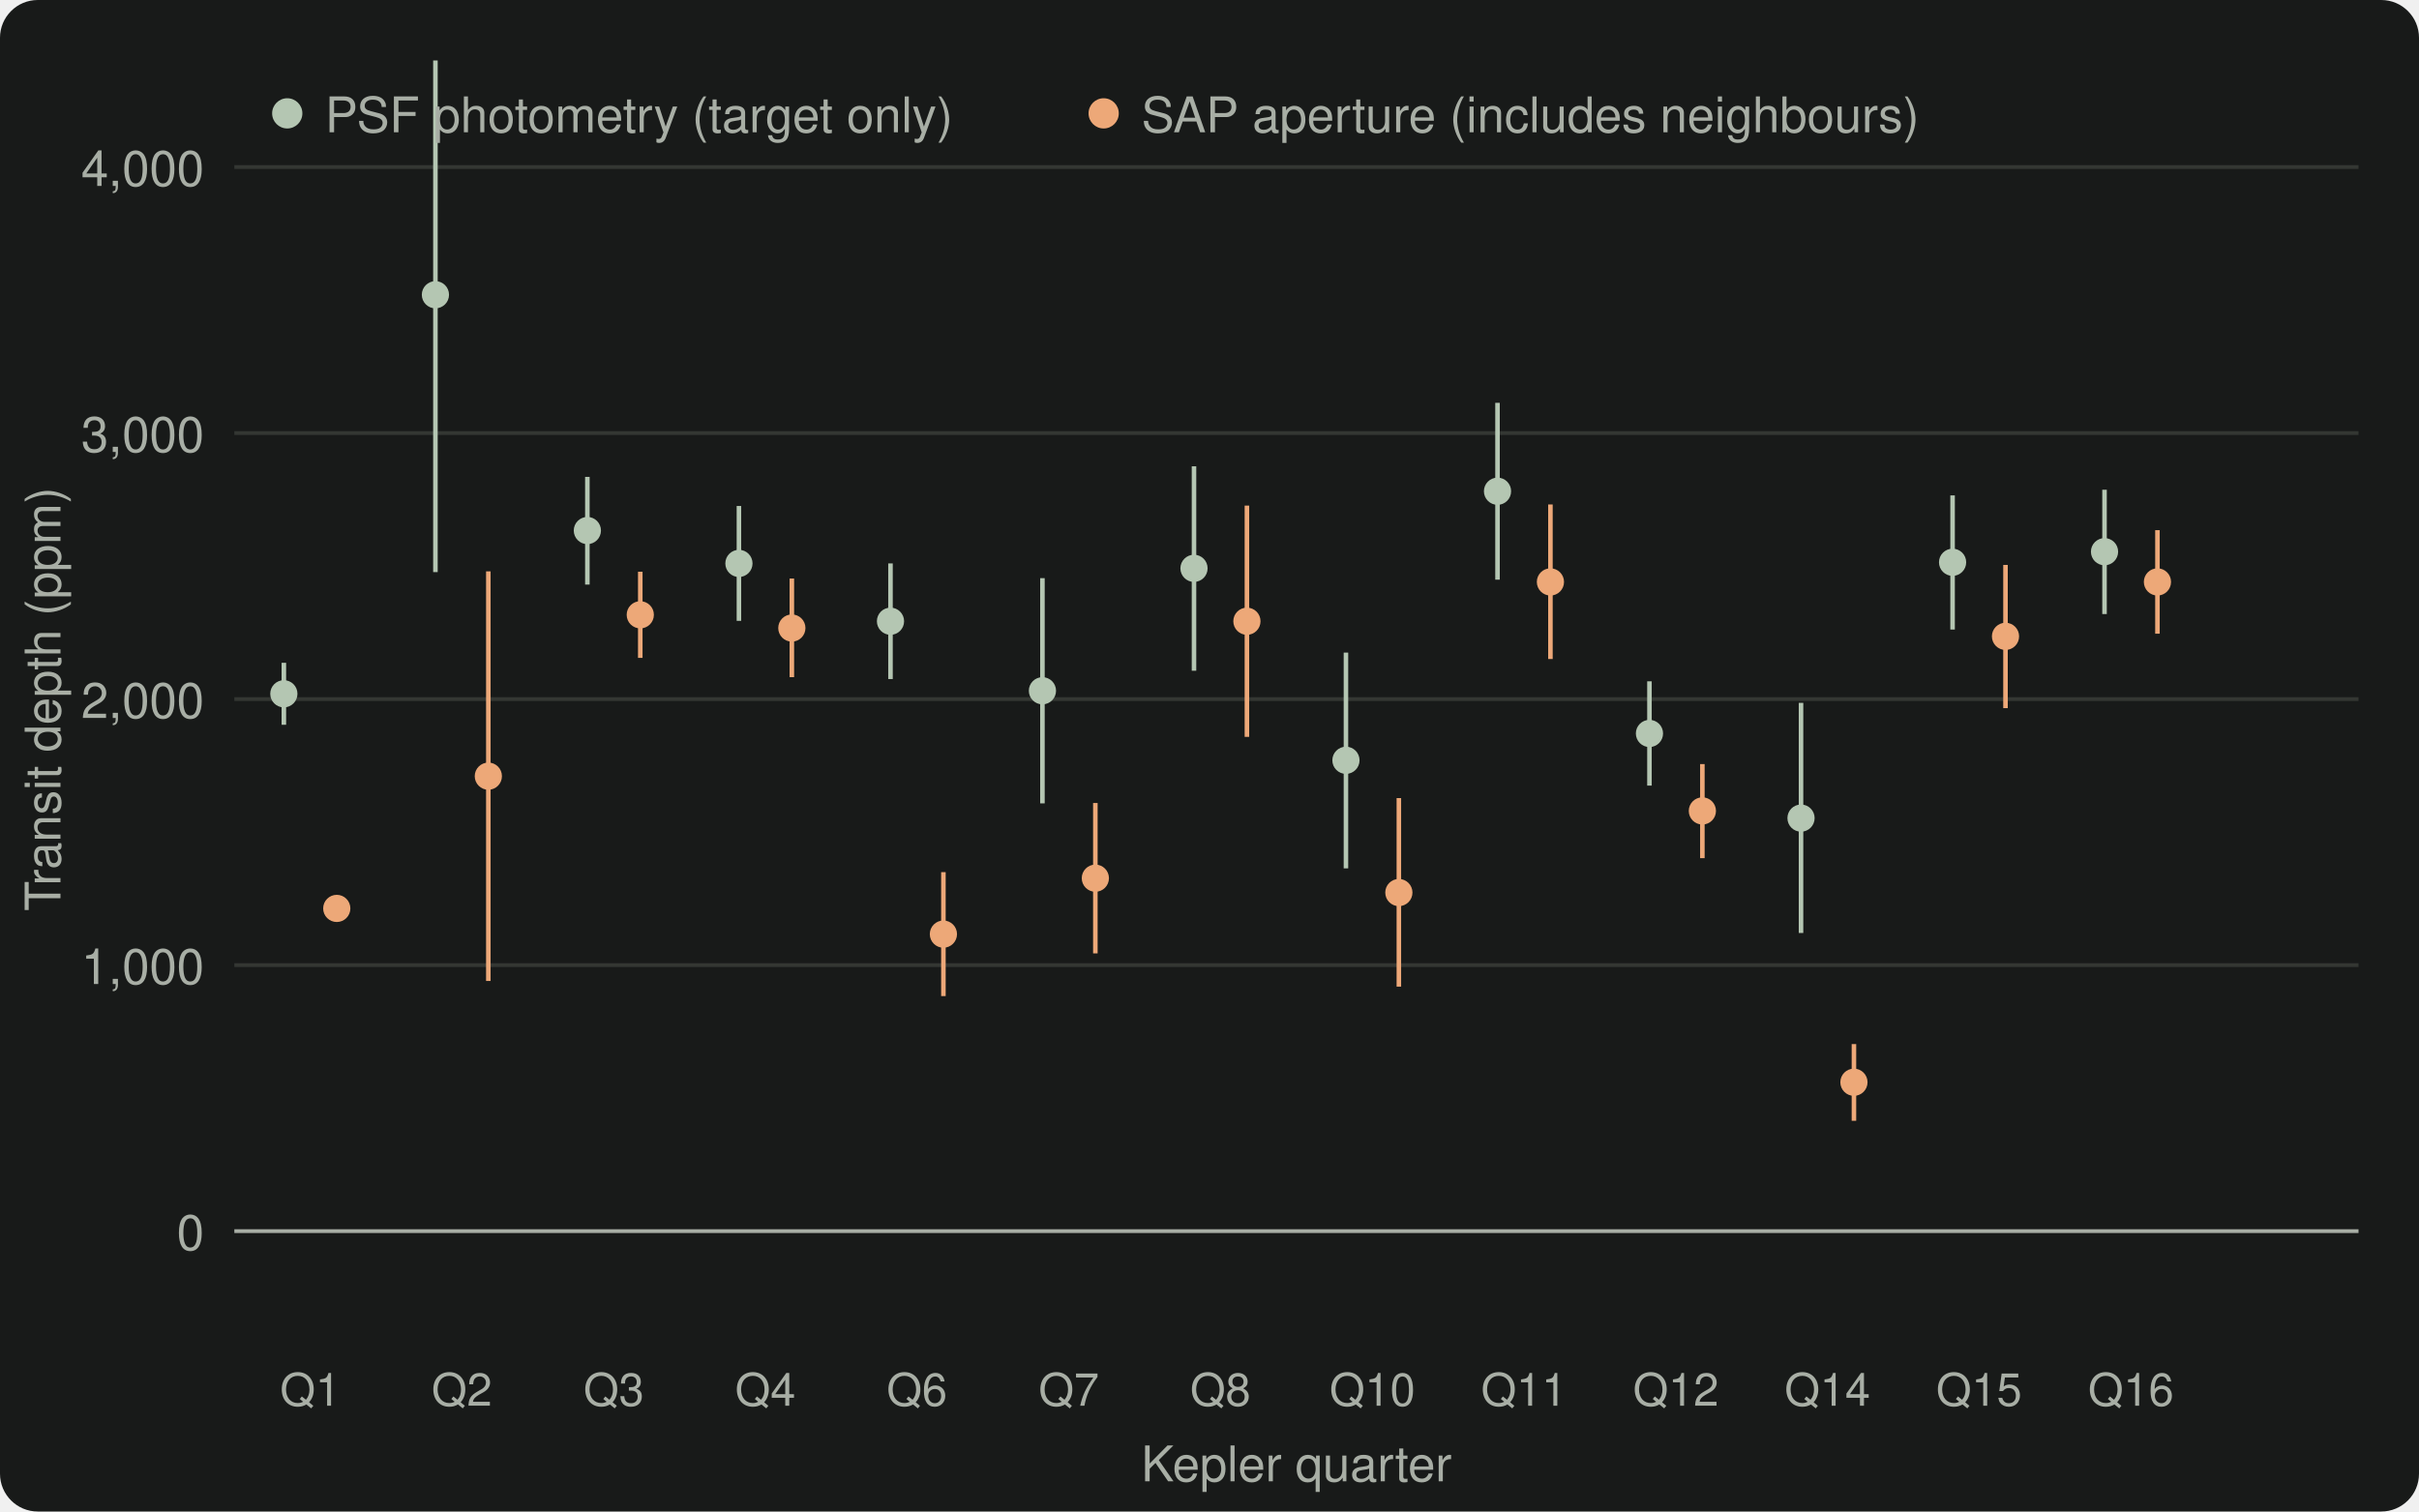
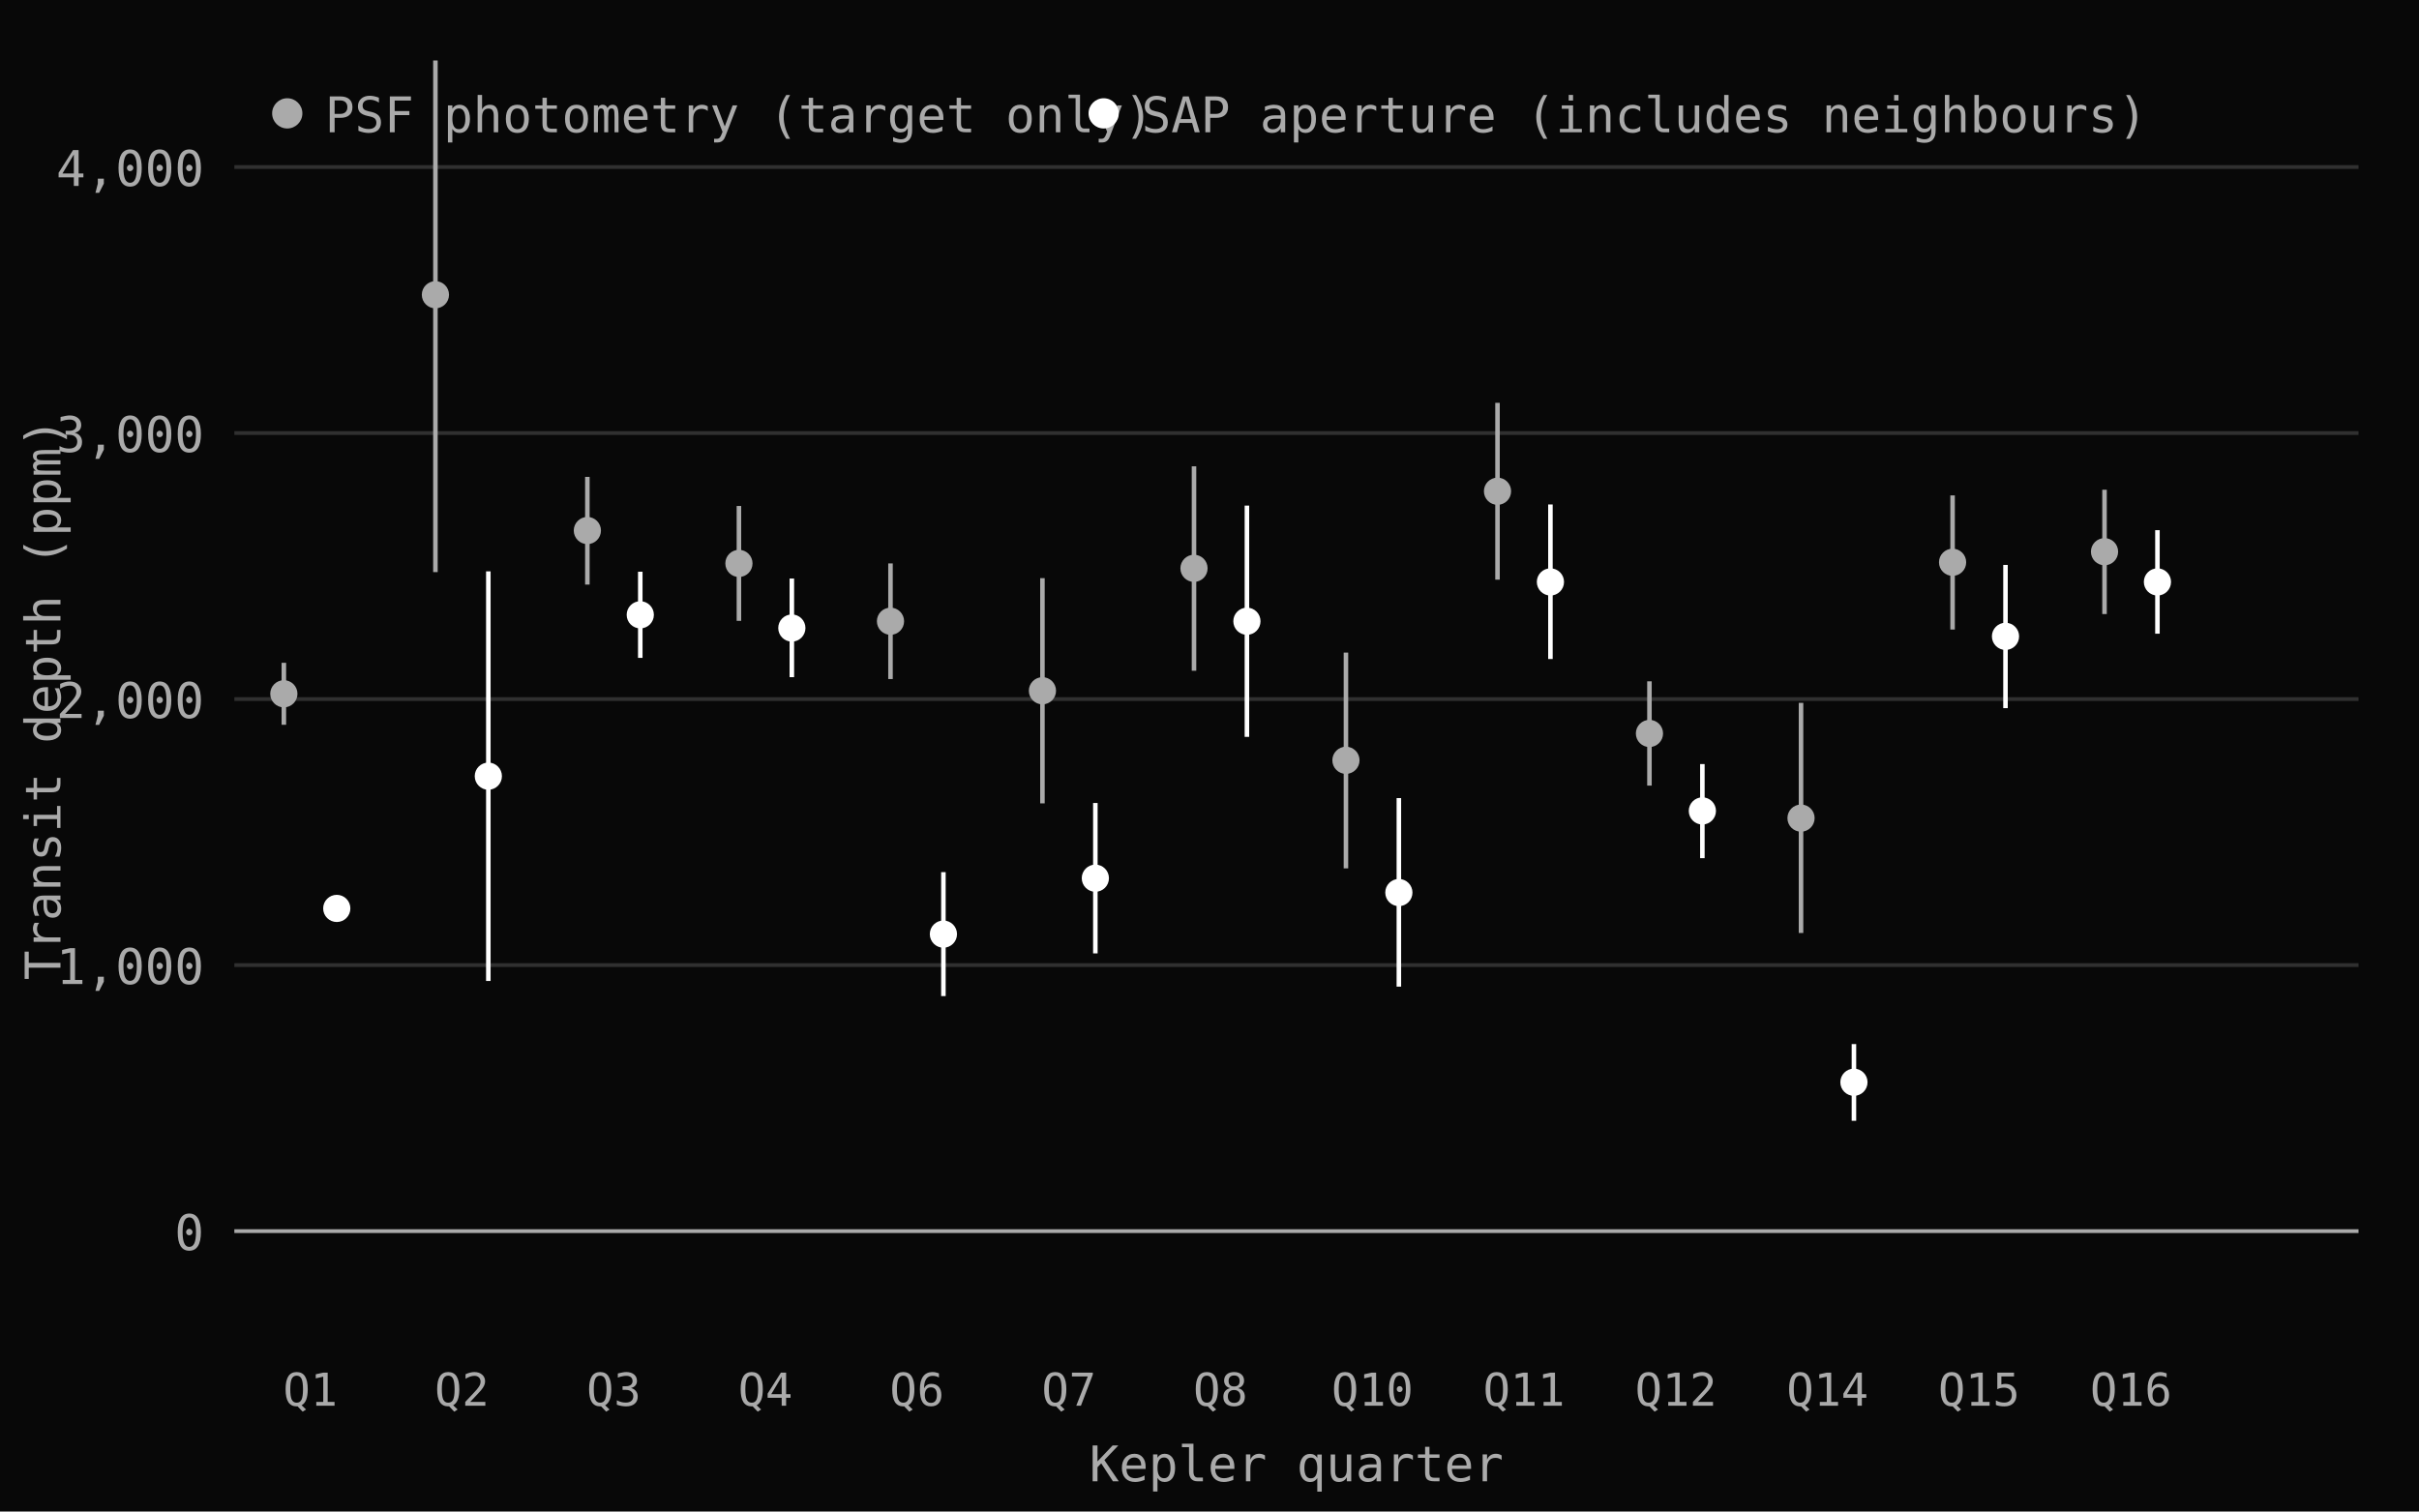
<svg xmlns="http://www.w3.org/2000/svg" viewBox="0 0 640 400" role="img" aria-labelledby="t d">
-   <rect width="640" height="400" fill="#181a19" rx="10" />
-   <line x1="62.0" y1="325.8" x2="624.0" y2="325.8" stroke="#a8aea5" stroke-width="1" />
-   <text x="54.0" y="330.8" font-size="13" fill="#a8aea5" text-anchor="end" font-weight="400" font-family="Helvetica Neue,Helvetica,sans-serif">0</text>
-   <line x1="62.0" y1="255.4" x2="624.0" y2="255.4" stroke="#343733" stroke-width="1" />
-   <text x="54.0" y="260.4" font-size="13" fill="#a8aea5" text-anchor="end" font-weight="400" font-family="Helvetica Neue,Helvetica,sans-serif">1,000</text>
-   <line x1="62.0" y1="185.0" x2="624.0" y2="185.0" stroke="#343733" stroke-width="1" />
-   <text x="54.0" y="190.0" font-size="13" fill="#a8aea5" text-anchor="end" font-weight="400" font-family="Helvetica Neue,Helvetica,sans-serif">2,000</text>
-   <line x1="62.0" y1="114.6" x2="624.0" y2="114.6" stroke="#343733" stroke-width="1" />
-   <text x="54.0" y="119.6" font-size="13" fill="#a8aea5" text-anchor="end" font-weight="400" font-family="Helvetica Neue,Helvetica,sans-serif">3,000</text>
-   <line x1="62.0" y1="44.2" x2="624.0" y2="44.2" stroke="#343733" stroke-width="1" />
-   <text x="54.0" y="49.2" font-size="13" fill="#a8aea5" text-anchor="end" font-weight="400" font-family="Helvetica Neue,Helvetica,sans-serif">4,000</text>
-   <text x="16.0" y="185.0" font-size="13" fill="#a8aea5" text-anchor="middle" font-weight="400" font-family="Helvetica Neue,Helvetica,sans-serif" transform="rotate(-90 16.0 185.0)">Transit depth (ppm)</text>
-   <text x="343.0" y="392.0" font-size="13" fill="#a8aea5" text-anchor="middle" font-weight="400" font-family="Helvetica Neue,Helvetica,sans-serif">Kepler quarter</text>
-   <line x1="75.1" y1="175.4" x2="75.1" y2="191.8" stroke="#b4c6b2" stroke-width="1.2" />
-   <circle cx="75.1" cy="183.6" r="3.6" fill="#b4c6b2" stroke="none" stroke-width="1" opacity="1" />
-   <line x1="89.1" y1="238.8" x2="89.1" y2="242.1" stroke="#eda878" stroke-width="1.2" />
-   <circle cx="89.1" cy="240.4" r="3.6" fill="#eda878" stroke="none" stroke-width="1" opacity="1" />
-   <text x="82.1" y="372.0" font-size="12" fill="#a8aea5" text-anchor="middle" font-weight="400" font-family="Helvetica Neue,Helvetica,sans-serif">Q1</text>
-   <line x1="115.2" y1="16.0" x2="115.2" y2="151.4" stroke="#b4c6b2" stroke-width="1.2" />
-   <circle cx="115.2" cy="78.0" r="3.6" fill="#b4c6b2" stroke="none" stroke-width="1" opacity="1" />
-   <line x1="129.2" y1="151.2" x2="129.2" y2="259.6" stroke="#eda878" stroke-width="1.2" />
-   <circle cx="129.2" cy="205.4" r="3.6" fill="#eda878" stroke="none" stroke-width="1" opacity="1" />
-   <text x="122.2" y="372.0" font-size="12" fill="#a8aea5" text-anchor="middle" font-weight="400" font-family="Helvetica Neue,Helvetica,sans-serif">Q2</text>
-   <line x1="155.4" y1="126.2" x2="155.4" y2="154.7" stroke="#b4c6b2" stroke-width="1.2" />
-   <circle cx="155.4" cy="140.4" r="3.6" fill="#b4c6b2" stroke="none" stroke-width="1" opacity="1" />
-   <line x1="169.4" y1="151.3" x2="169.4" y2="174.1" stroke="#eda878" stroke-width="1.2" />
-   <circle cx="169.4" cy="162.7" r="3.6" fill="#eda878" stroke="none" stroke-width="1" opacity="1" />
-   <text x="162.4" y="372.0" font-size="12" fill="#a8aea5" text-anchor="middle" font-weight="400" font-family="Helvetica Neue,Helvetica,sans-serif">Q3</text>
-   <line x1="195.5" y1="133.9" x2="195.5" y2="164.3" stroke="#b4c6b2" stroke-width="1.2" />
-   <circle cx="195.5" cy="149.1" r="3.6" fill="#b4c6b2" stroke="none" stroke-width="1" opacity="1" />
-   <line x1="209.5" y1="153.1" x2="209.5" y2="179.2" stroke="#eda878" stroke-width="1.2" />
-   <circle cx="209.5" cy="166.2" r="3.6" fill="#eda878" stroke="none" stroke-width="1" opacity="1" />
-   <text x="202.5" y="372.0" font-size="12" fill="#a8aea5" text-anchor="middle" font-weight="400" font-family="Helvetica Neue,Helvetica,sans-serif">Q4</text>
-   <line x1="235.6" y1="149.1" x2="235.6" y2="179.7" stroke="#b4c6b2" stroke-width="1.2" />
-   <circle cx="235.6" cy="164.4" r="3.6" fill="#b4c6b2" stroke="none" stroke-width="1" opacity="1" />
-   <line x1="249.6" y1="230.8" x2="249.6" y2="263.6" stroke="#eda878" stroke-width="1.2" />
-   <circle cx="249.6" cy="247.2" r="3.6" fill="#eda878" stroke="none" stroke-width="1" opacity="1" />
-   <text x="242.6" y="372.0" font-size="12" fill="#a8aea5" text-anchor="middle" font-weight="400" font-family="Helvetica Neue,Helvetica,sans-serif">Q6</text>
-   <line x1="275.8" y1="153.0" x2="275.8" y2="212.6" stroke="#b4c6b2" stroke-width="1.2" />
-   <circle cx="275.8" cy="182.8" r="3.6" fill="#b4c6b2" stroke="none" stroke-width="1" opacity="1" />
-   <line x1="289.8" y1="212.5" x2="289.8" y2="252.3" stroke="#eda878" stroke-width="1.2" />
-   <circle cx="289.8" cy="232.4" r="3.6" fill="#eda878" stroke="none" stroke-width="1" opacity="1" />
-   <text x="282.8" y="372.0" font-size="12" fill="#a8aea5" text-anchor="middle" font-weight="400" font-family="Helvetica Neue,Helvetica,sans-serif">Q7</text>
-   <line x1="315.9" y1="123.4" x2="315.9" y2="177.5" stroke="#b4c6b2" stroke-width="1.2" />
-   <circle cx="315.9" cy="150.4" r="3.6" fill="#b4c6b2" stroke="none" stroke-width="1" opacity="1" />
-   <line x1="329.9" y1="133.8" x2="329.9" y2="195.0" stroke="#eda878" stroke-width="1.2" />
-   <circle cx="329.9" cy="164.4" r="3.6" fill="#eda878" stroke="none" stroke-width="1" opacity="1" />
-   <text x="322.9" y="372.0" font-size="12" fill="#a8aea5" text-anchor="middle" font-weight="400" font-family="Helvetica Neue,Helvetica,sans-serif">Q8</text>
-   <line x1="356.1" y1="172.7" x2="356.1" y2="229.8" stroke="#b4c6b2" stroke-width="1.2" />
-   <circle cx="356.1" cy="201.2" r="3.6" fill="#b4c6b2" stroke="none" stroke-width="1" opacity="1" />
-   <line x1="370.1" y1="211.2" x2="370.1" y2="261.1" stroke="#eda878" stroke-width="1.2" />
-   <circle cx="370.1" cy="236.2" r="3.6" fill="#eda878" stroke="none" stroke-width="1" opacity="1" />
-   <text x="363.1" y="372.0" font-size="12" fill="#a8aea5" text-anchor="middle" font-weight="400" font-family="Helvetica Neue,Helvetica,sans-serif">Q10</text>
-   <line x1="396.2" y1="106.6" x2="396.2" y2="153.4" stroke="#b4c6b2" stroke-width="1.2" />
-   <circle cx="396.2" cy="130.0" r="3.6" fill="#b4c6b2" stroke="none" stroke-width="1" opacity="1" />
-   <line x1="410.2" y1="133.5" x2="410.2" y2="174.4" stroke="#eda878" stroke-width="1.2" />
-   <circle cx="410.2" cy="154.0" r="3.6" fill="#eda878" stroke="none" stroke-width="1" opacity="1" />
-   <text x="403.2" y="372.0" font-size="12" fill="#a8aea5" text-anchor="middle" font-weight="400" font-family="Helvetica Neue,Helvetica,sans-serif">Q11</text>
-   <line x1="436.4" y1="180.3" x2="436.4" y2="207.9" stroke="#b4c6b2" stroke-width="1.2" />
-   <circle cx="436.4" cy="194.1" r="3.6" fill="#b4c6b2" stroke="none" stroke-width="1" opacity="1" />
-   <line x1="450.4" y1="202.2" x2="450.4" y2="227.1" stroke="#eda878" stroke-width="1.2" />
-   <circle cx="450.4" cy="214.6" r="3.6" fill="#eda878" stroke="none" stroke-width="1" opacity="1" />
-   <text x="443.4" y="372.0" font-size="12" fill="#a8aea5" text-anchor="middle" font-weight="400" font-family="Helvetica Neue,Helvetica,sans-serif">Q12</text>
-   <line x1="476.5" y1="186.0" x2="476.5" y2="246.9" stroke="#b4c6b2" stroke-width="1.2" />
-   <circle cx="476.5" cy="216.5" r="3.6" fill="#b4c6b2" stroke="none" stroke-width="1" opacity="1" />
-   <line x1="490.5" y1="276.3" x2="490.5" y2="296.6" stroke="#eda878" stroke-width="1.2" />
-   <circle cx="490.5" cy="286.4" r="3.6" fill="#eda878" stroke="none" stroke-width="1" opacity="1" />
-   <text x="483.5" y="372.0" font-size="12" fill="#a8aea5" text-anchor="middle" font-weight="400" font-family="Helvetica Neue,Helvetica,sans-serif">Q14</text>
-   <line x1="516.6" y1="131.1" x2="516.6" y2="166.6" stroke="#b4c6b2" stroke-width="1.2" />
-   <circle cx="516.6" cy="148.8" r="3.6" fill="#b4c6b2" stroke="none" stroke-width="1" opacity="1" />
-   <line x1="530.6" y1="149.5" x2="530.6" y2="187.4" stroke="#eda878" stroke-width="1.2" />
-   <circle cx="530.6" cy="168.4" r="3.6" fill="#eda878" stroke="none" stroke-width="1" opacity="1" />
-   <text x="523.6" y="372.0" font-size="12" fill="#a8aea5" text-anchor="middle" font-weight="400" font-family="Helvetica Neue,Helvetica,sans-serif">Q15</text>
-   <line x1="556.8" y1="129.6" x2="556.8" y2="162.5" stroke="#b4c6b2" stroke-width="1.2" />
-   <circle cx="556.8" cy="146.0" r="3.6" fill="#b4c6b2" stroke="none" stroke-width="1" opacity="1" />
-   <line x1="570.8" y1="140.3" x2="570.8" y2="167.7" stroke="#eda878" stroke-width="1.2" />
-   <circle cx="570.8" cy="154.0" r="3.6" fill="#eda878" stroke="none" stroke-width="1" opacity="1" />
-   <text x="563.8" y="372.0" font-size="12" fill="#a8aea5" text-anchor="middle" font-weight="400" font-family="Helvetica Neue,Helvetica,sans-serif">Q16</text>
-   <circle cx="76.0" cy="30.0" r="4" fill="#b4c6b2" stroke="none" stroke-width="1" opacity="1" />
-   <text x="86.0" y="35.0" font-size="13" fill="#a8aea5" text-anchor="start" font-weight="400" font-family="Helvetica Neue,Helvetica,sans-serif">PSF photometry (target only)</text>
-   <circle cx="292.0" cy="30.0" r="4" fill="#eda878" stroke="none" stroke-width="1" opacity="1" />
-   <text x="302.0" y="35.0" font-size="13" fill="#a8aea5" text-anchor="start" font-weight="400" font-family="Helvetica Neue,Helvetica,sans-serif">SAP aperture (includes neighbours)</text>
+   <rect width="640" height="400" fill="#080808" rx="0" />
+   <line x1="62.0" y1="325.8" x2="624.0" y2="325.8" stroke="#aaaaaa" stroke-width="1" />
+   <text x="54.0" y="330.8" font-size="13" fill="#aaaaaa" text-anchor="end" font-weight="400" font-family="IBM Plex Mono,monospace">0</text>
+   <line x1="62.0" y1="255.4" x2="624.0" y2="255.4" stroke="#303030" stroke-width="1" />
+   <text x="54.0" y="260.4" font-size="13" fill="#aaaaaa" text-anchor="end" font-weight="400" font-family="IBM Plex Mono,monospace">1,000</text>
+   <line x1="62.0" y1="185.0" x2="624.0" y2="185.0" stroke="#303030" stroke-width="1" />
+   <text x="54.0" y="190.0" font-size="13" fill="#aaaaaa" text-anchor="end" font-weight="400" font-family="IBM Plex Mono,monospace">2,000</text>
+   <line x1="62.0" y1="114.6" x2="624.0" y2="114.6" stroke="#303030" stroke-width="1" />
+   <text x="54.0" y="119.6" font-size="13" fill="#aaaaaa" text-anchor="end" font-weight="400" font-family="IBM Plex Mono,monospace">3,000</text>
+   <line x1="62.0" y1="44.2" x2="624.0" y2="44.2" stroke="#303030" stroke-width="1" />
+   <text x="54.0" y="49.2" font-size="13" fill="#aaaaaa" text-anchor="end" font-weight="400" font-family="IBM Plex Mono,monospace">4,000</text>
+   <text x="16.0" y="185.0" font-size="13" fill="#aaaaaa" text-anchor="middle" font-weight="400" font-family="IBM Plex Mono,monospace" transform="rotate(-90 16.0 185.0)">Transit depth (ppm)</text>
+   <text x="343.0" y="392.0" font-size="13" fill="#aaaaaa" text-anchor="middle" font-weight="400" font-family="IBM Plex Mono,monospace">Kepler quarter</text>
+   <line x1="75.1" y1="175.4" x2="75.1" y2="191.8" stroke="#aaaaaa" stroke-width="1.2" />
+   <circle cx="75.1" cy="183.6" r="3.6" fill="#aaaaaa" stroke="none" stroke-width="1" opacity="1" />
+   <line x1="89.1" y1="238.8" x2="89.1" y2="242.1" stroke="#ffffff" stroke-width="1.2" />
+   <circle cx="89.1" cy="240.4" r="3.6" fill="#ffffff" stroke="none" stroke-width="1" opacity="1" />
+   <text x="82.1" y="372.0" font-size="12" fill="#aaaaaa" text-anchor="middle" font-weight="400" font-family="IBM Plex Mono,monospace">Q1</text>
+   <line x1="115.2" y1="16.0" x2="115.2" y2="151.4" stroke="#aaaaaa" stroke-width="1.2" />
+   <circle cx="115.2" cy="78.0" r="3.6" fill="#aaaaaa" stroke="none" stroke-width="1" opacity="1" />
+   <line x1="129.2" y1="151.2" x2="129.2" y2="259.6" stroke="#ffffff" stroke-width="1.2" />
+   <circle cx="129.2" cy="205.4" r="3.6" fill="#ffffff" stroke="none" stroke-width="1" opacity="1" />
+   <text x="122.2" y="372.0" font-size="12" fill="#aaaaaa" text-anchor="middle" font-weight="400" font-family="IBM Plex Mono,monospace">Q2</text>
+   <line x1="155.4" y1="126.2" x2="155.4" y2="154.7" stroke="#aaaaaa" stroke-width="1.2" />
+   <circle cx="155.4" cy="140.4" r="3.6" fill="#aaaaaa" stroke="none" stroke-width="1" opacity="1" />
+   <line x1="169.4" y1="151.3" x2="169.4" y2="174.1" stroke="#ffffff" stroke-width="1.2" />
+   <circle cx="169.4" cy="162.7" r="3.6" fill="#ffffff" stroke="none" stroke-width="1" opacity="1" />
+   <text x="162.4" y="372.0" font-size="12" fill="#aaaaaa" text-anchor="middle" font-weight="400" font-family="IBM Plex Mono,monospace">Q3</text>
+   <line x1="195.5" y1="133.9" x2="195.5" y2="164.3" stroke="#aaaaaa" stroke-width="1.2" />
+   <circle cx="195.5" cy="149.1" r="3.6" fill="#aaaaaa" stroke="none" stroke-width="1" opacity="1" />
+   <line x1="209.5" y1="153.1" x2="209.5" y2="179.2" stroke="#ffffff" stroke-width="1.2" />
+   <circle cx="209.5" cy="166.2" r="3.6" fill="#ffffff" stroke="none" stroke-width="1" opacity="1" />
+   <text x="202.5" y="372.0" font-size="12" fill="#aaaaaa" text-anchor="middle" font-weight="400" font-family="IBM Plex Mono,monospace">Q4</text>
+   <line x1="235.6" y1="149.1" x2="235.6" y2="179.7" stroke="#aaaaaa" stroke-width="1.2" />
+   <circle cx="235.6" cy="164.4" r="3.6" fill="#aaaaaa" stroke="none" stroke-width="1" opacity="1" />
+   <line x1="249.6" y1="230.8" x2="249.6" y2="263.6" stroke="#ffffff" stroke-width="1.2" />
+   <circle cx="249.6" cy="247.2" r="3.6" fill="#ffffff" stroke="none" stroke-width="1" opacity="1" />
+   <text x="242.6" y="372.0" font-size="12" fill="#aaaaaa" text-anchor="middle" font-weight="400" font-family="IBM Plex Mono,monospace">Q6</text>
+   <line x1="275.8" y1="153.0" x2="275.8" y2="212.6" stroke="#aaaaaa" stroke-width="1.2" />
+   <circle cx="275.8" cy="182.8" r="3.6" fill="#aaaaaa" stroke="none" stroke-width="1" opacity="1" />
+   <line x1="289.8" y1="212.5" x2="289.8" y2="252.3" stroke="#ffffff" stroke-width="1.2" />
+   <circle cx="289.8" cy="232.4" r="3.6" fill="#ffffff" stroke="none" stroke-width="1" opacity="1" />
+   <text x="282.8" y="372.0" font-size="12" fill="#aaaaaa" text-anchor="middle" font-weight="400" font-family="IBM Plex Mono,monospace">Q7</text>
+   <line x1="315.9" y1="123.4" x2="315.9" y2="177.5" stroke="#aaaaaa" stroke-width="1.2" />
+   <circle cx="315.9" cy="150.4" r="3.6" fill="#aaaaaa" stroke="none" stroke-width="1" opacity="1" />
+   <line x1="329.9" y1="133.8" x2="329.9" y2="195.0" stroke="#ffffff" stroke-width="1.2" />
+   <circle cx="329.9" cy="164.4" r="3.6" fill="#ffffff" stroke="none" stroke-width="1" opacity="1" />
+   <text x="322.9" y="372.0" font-size="12" fill="#aaaaaa" text-anchor="middle" font-weight="400" font-family="IBM Plex Mono,monospace">Q8</text>
+   <line x1="356.1" y1="172.7" x2="356.1" y2="229.8" stroke="#aaaaaa" stroke-width="1.2" />
+   <circle cx="356.1" cy="201.2" r="3.6" fill="#aaaaaa" stroke="none" stroke-width="1" opacity="1" />
+   <line x1="370.1" y1="211.2" x2="370.1" y2="261.1" stroke="#ffffff" stroke-width="1.2" />
+   <circle cx="370.1" cy="236.2" r="3.6" fill="#ffffff" stroke="none" stroke-width="1" opacity="1" />
+   <text x="363.1" y="372.0" font-size="12" fill="#aaaaaa" text-anchor="middle" font-weight="400" font-family="IBM Plex Mono,monospace">Q10</text>
+   <line x1="396.2" y1="106.6" x2="396.2" y2="153.4" stroke="#aaaaaa" stroke-width="1.2" />
+   <circle cx="396.2" cy="130.0" r="3.6" fill="#aaaaaa" stroke="none" stroke-width="1" opacity="1" />
+   <line x1="410.2" y1="133.5" x2="410.2" y2="174.4" stroke="#ffffff" stroke-width="1.2" />
+   <circle cx="410.2" cy="154.0" r="3.6" fill="#ffffff" stroke="none" stroke-width="1" opacity="1" />
+   <text x="403.2" y="372.0" font-size="12" fill="#aaaaaa" text-anchor="middle" font-weight="400" font-family="IBM Plex Mono,monospace">Q11</text>
+   <line x1="436.4" y1="180.3" x2="436.4" y2="207.9" stroke="#aaaaaa" stroke-width="1.2" />
+   <circle cx="436.4" cy="194.1" r="3.6" fill="#aaaaaa" stroke="none" stroke-width="1" opacity="1" />
+   <line x1="450.4" y1="202.2" x2="450.4" y2="227.1" stroke="#ffffff" stroke-width="1.2" />
+   <circle cx="450.4" cy="214.6" r="3.6" fill="#ffffff" stroke="none" stroke-width="1" opacity="1" />
+   <text x="443.4" y="372.0" font-size="12" fill="#aaaaaa" text-anchor="middle" font-weight="400" font-family="IBM Plex Mono,monospace">Q12</text>
+   <line x1="476.5" y1="186.0" x2="476.5" y2="246.9" stroke="#aaaaaa" stroke-width="1.2" />
+   <circle cx="476.5" cy="216.5" r="3.6" fill="#aaaaaa" stroke="none" stroke-width="1" opacity="1" />
+   <line x1="490.5" y1="276.3" x2="490.5" y2="296.6" stroke="#ffffff" stroke-width="1.2" />
+   <circle cx="490.5" cy="286.4" r="3.6" fill="#ffffff" stroke="none" stroke-width="1" opacity="1" />
+   <text x="483.5" y="372.0" font-size="12" fill="#aaaaaa" text-anchor="middle" font-weight="400" font-family="IBM Plex Mono,monospace">Q14</text>
+   <line x1="516.6" y1="131.1" x2="516.6" y2="166.6" stroke="#aaaaaa" stroke-width="1.2" />
+   <circle cx="516.6" cy="148.8" r="3.6" fill="#aaaaaa" stroke="none" stroke-width="1" opacity="1" />
+   <line x1="530.6" y1="149.5" x2="530.6" y2="187.4" stroke="#ffffff" stroke-width="1.2" />
+   <circle cx="530.6" cy="168.4" r="3.6" fill="#ffffff" stroke="none" stroke-width="1" opacity="1" />
+   <text x="523.6" y="372.0" font-size="12" fill="#aaaaaa" text-anchor="middle" font-weight="400" font-family="IBM Plex Mono,monospace">Q15</text>
+   <line x1="556.8" y1="129.6" x2="556.8" y2="162.5" stroke="#aaaaaa" stroke-width="1.2" />
+   <circle cx="556.8" cy="146.0" r="3.6" fill="#aaaaaa" stroke="none" stroke-width="1" opacity="1" />
+   <line x1="570.8" y1="140.3" x2="570.8" y2="167.7" stroke="#ffffff" stroke-width="1.2" />
+   <circle cx="570.8" cy="154.0" r="3.6" fill="#ffffff" stroke="none" stroke-width="1" opacity="1" />
+   <text x="563.8" y="372.0" font-size="12" fill="#aaaaaa" text-anchor="middle" font-weight="400" font-family="IBM Plex Mono,monospace">Q16</text>
+   <circle cx="76.0" cy="30.0" r="4" fill="#aaaaaa" stroke="none" stroke-width="1" opacity="1" />
+   <text x="86.0" y="35.0" font-size="13" fill="#aaaaaa" text-anchor="start" font-weight="400" font-family="IBM Plex Mono,monospace">PSF photometry (target only)</text>
+   <circle cx="292.0" cy="30.0" r="4" fill="#ffffff" stroke="none" stroke-width="1" opacity="1" />
+   <text x="302.0" y="35.0" font-size="13" fill="#aaaaaa" text-anchor="start" font-weight="400" font-family="IBM Plex Mono,monospace">SAP aperture (includes neighbours)</text>
</svg>
